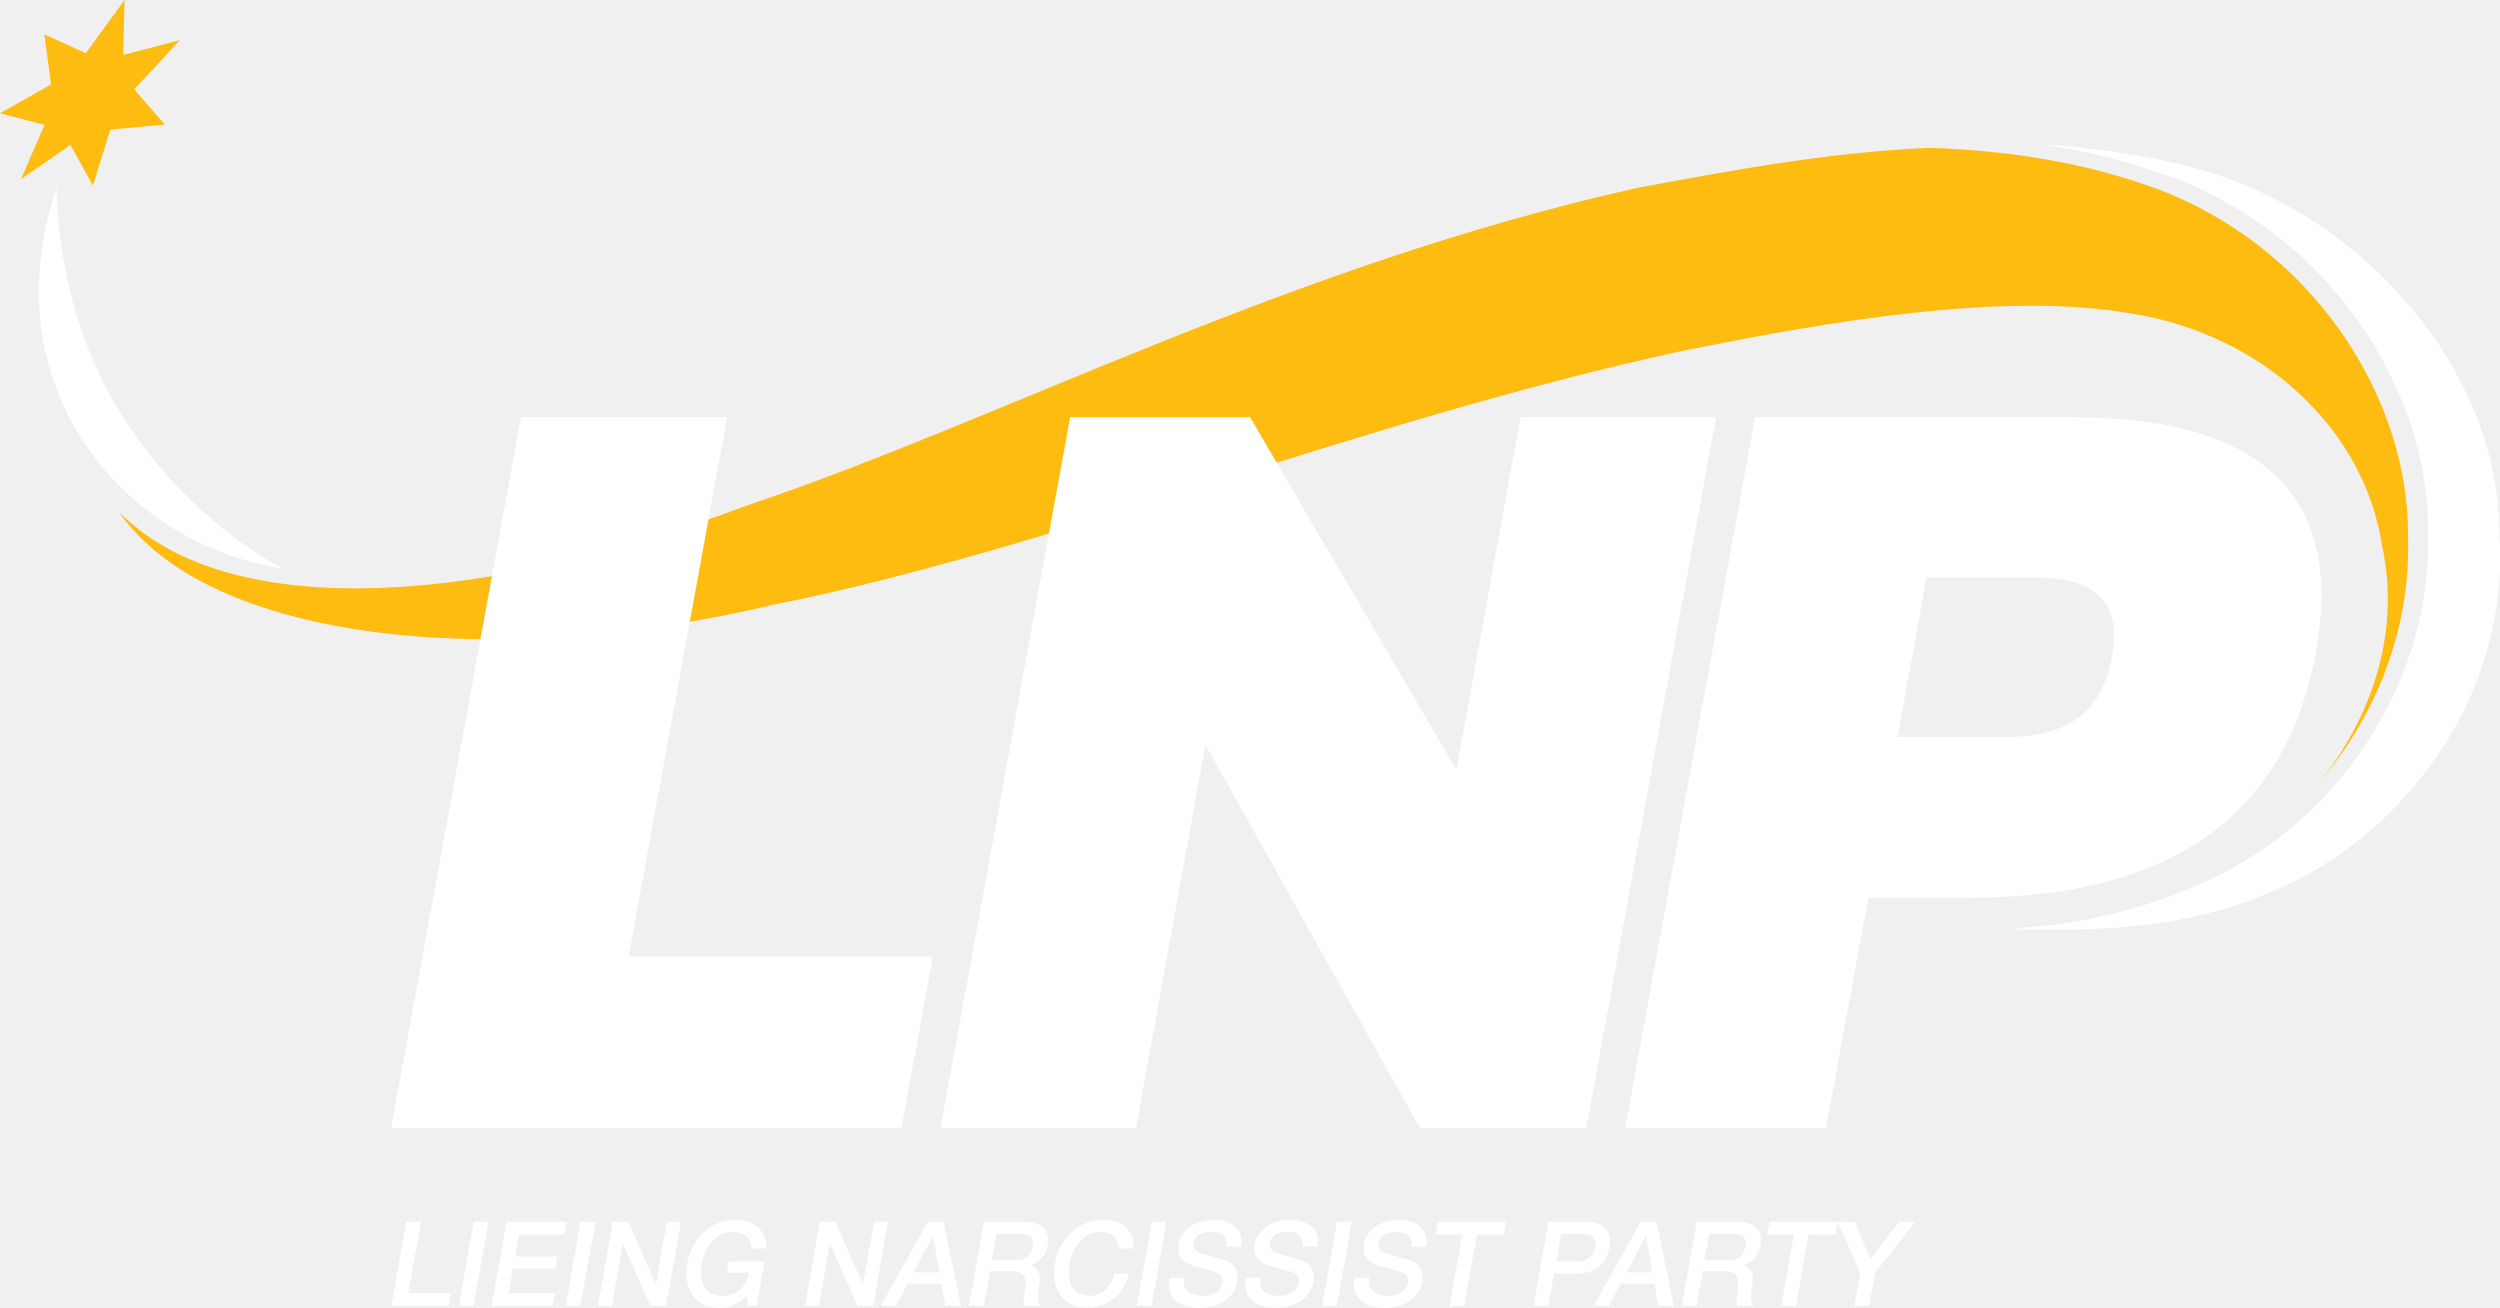
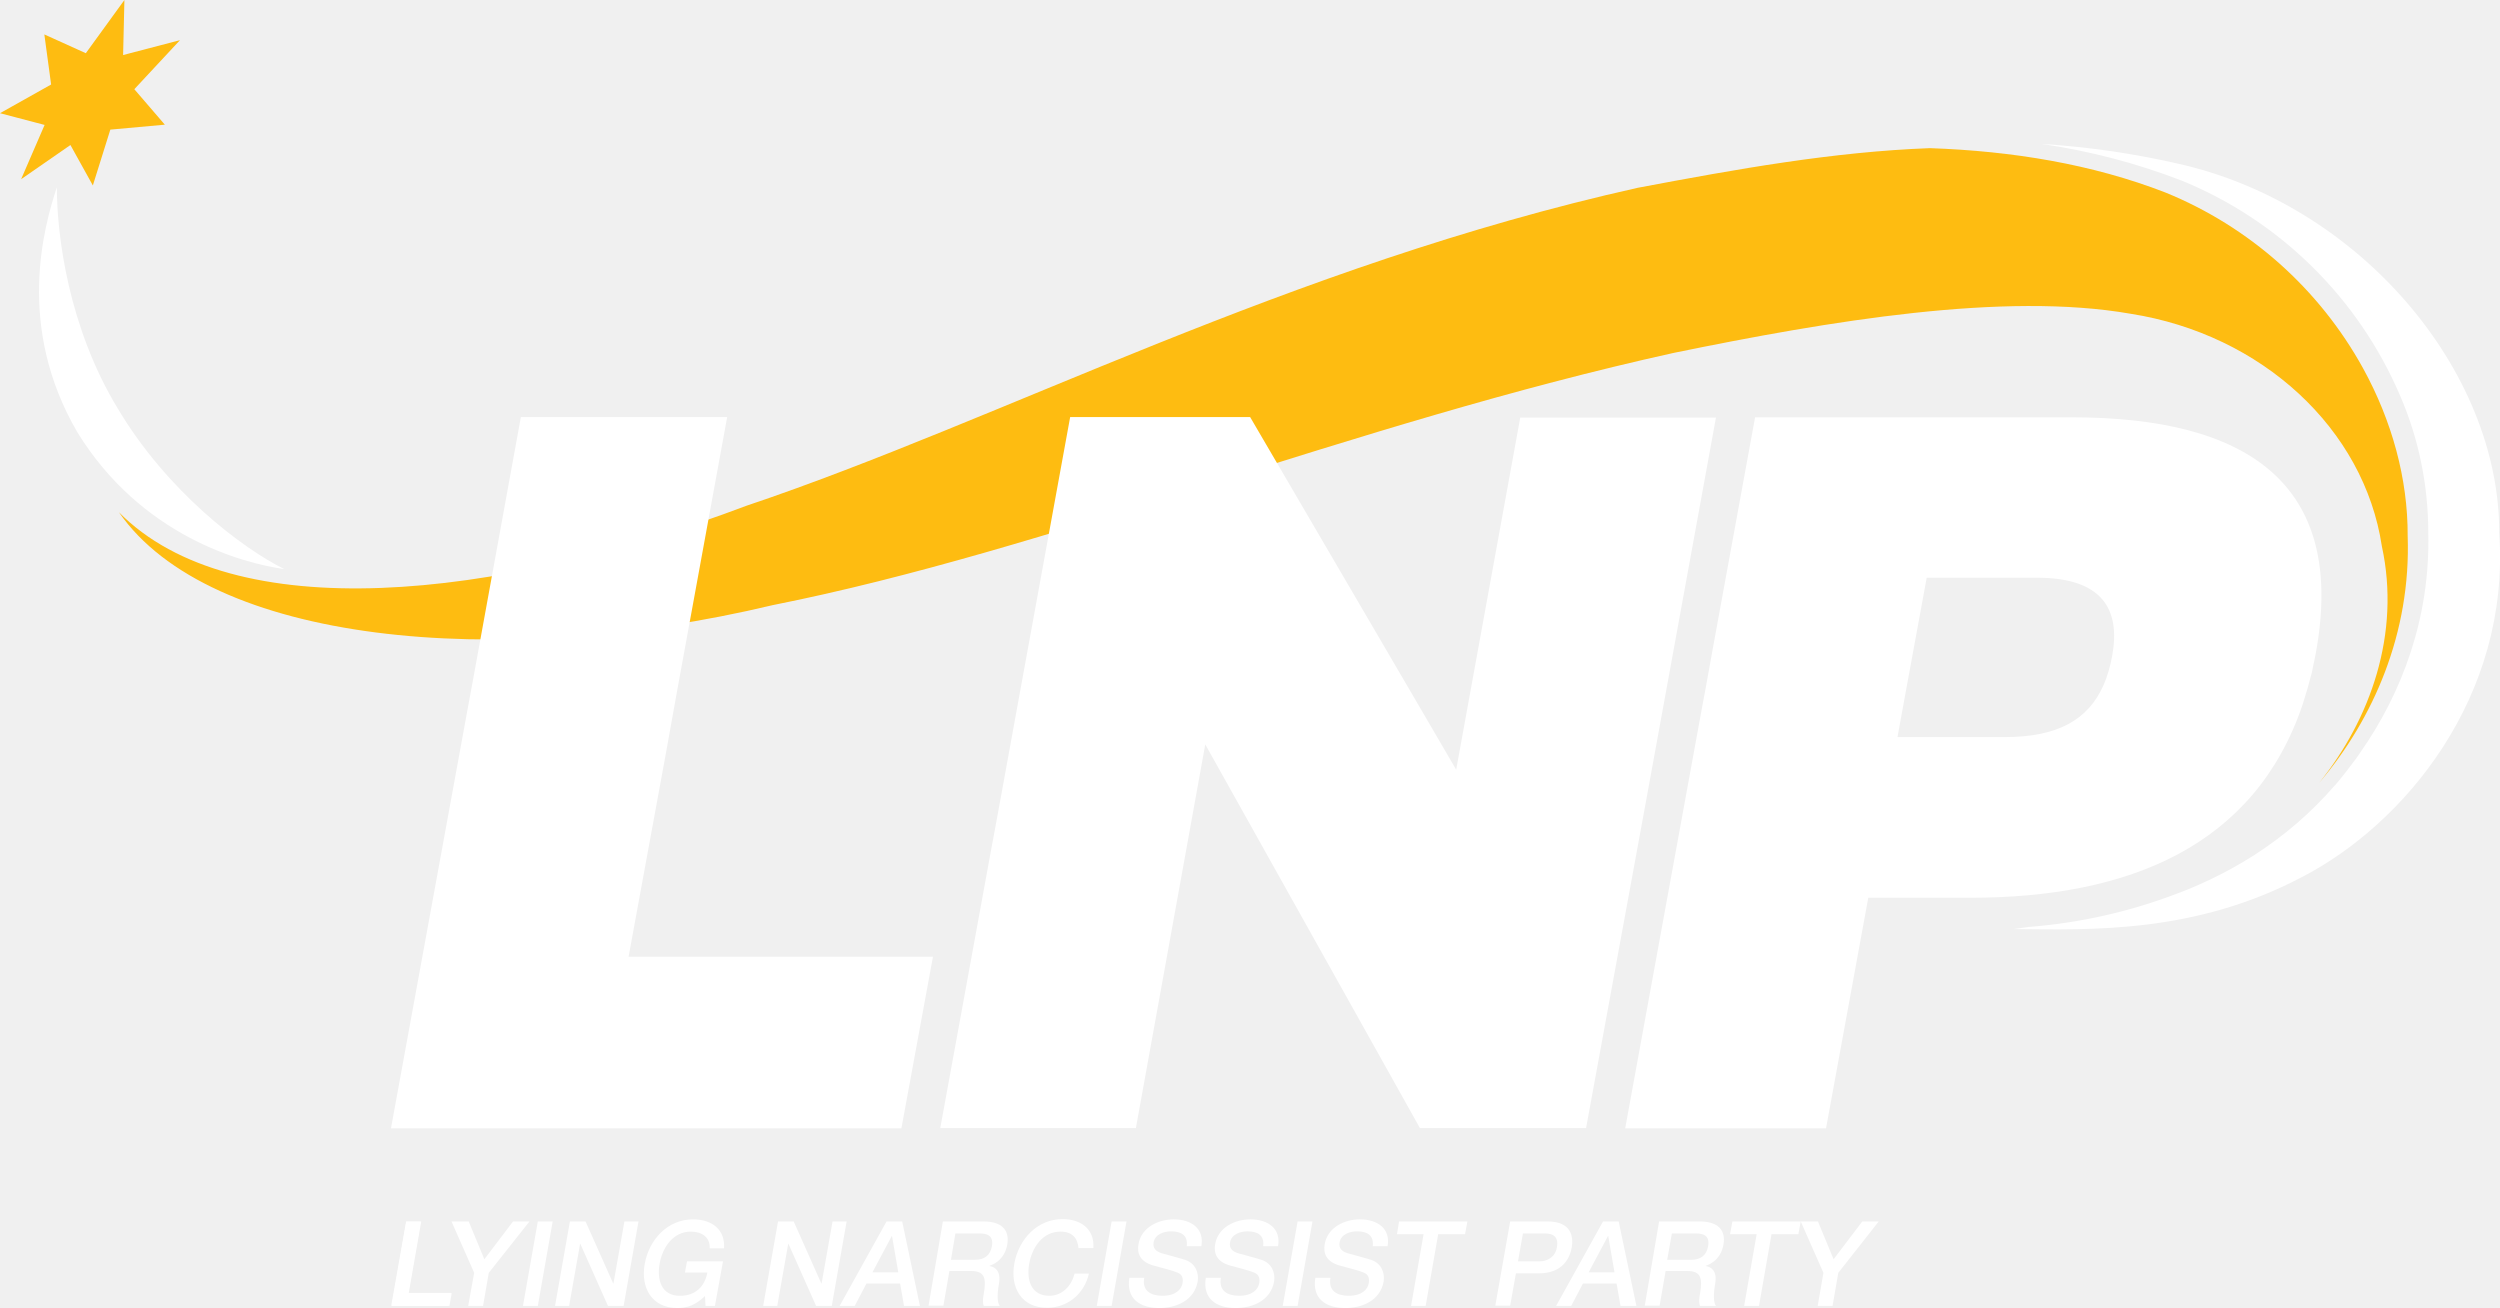
- <svg xmlns="http://www.w3.org/2000/svg" width="958.5" height="501.42" viewBox="0 0 958.5 501.42">
-   <path d="M1165.91,421.66c.23-62.46-53.89-126.16-123.44-141.58a322.79,322.79,0,0,0-51.9-7.46,250.21,250.21,0,0,1,53.72,14.1,154.37,154.37,0,0,1,83.56,82.44,131.56,131.56,0,0,1,10.76,52.63c.84,32.17-9.9,61.2-26.21,84.35-.44.63-.88,1.26-1.34,1.87-2.57,3.54-5.24,6.94-8,10.17-.14.18-.31.35-.46.53a143,143,0,0,1-30.76,26.56,155.17,155.17,0,0,1-17,9.37l-1.12.52c-3.81,1.77-7.64,3.41-11.43,4.84a200.93,200.93,0,0,1-57,12.81l-5.56.82c29.92.26,69.43,1.68,110.38-19.86,39.31-20.34,80.25-69.21,75.79-132.11" transform="translate(-207.71 -217.32)" style="fill:#fff" />
-   <path d="M229.46,289.1c-5,15.18-15.82,53.39,7.9,94,24.47,39.73,63.14,50.11,79.29,52.35-16.3-8.08-45-29.87-63.75-61.49-19.1-31.3-23.43-66.77-23.45-84.89" transform="translate(-207.71 -217.32)" style="fill:#fff" />
-   <path d="M835.58,289.31c-134.09,30-244.08,89.13-341.67,121.87C397.34,447.7,297,457.92,253.34,413.63c34.65,50,144.18,61,250.74,35.57C610.65,428,725.55,379.87,849.45,352.55c60-12.29,126.6-23.51,175.22-15.05,50.26,7.87,89.51,44.08,96.33,89.08,7.34,33.57-4.4,66.3-24,90.68,20.77-24.48,35.16-57.54,33.94-94.59.12-21.86-6-44.07-17.11-64.27A151.64,151.64,0,0,0,1038,291c-28.14-10.94-58.72-15.92-90.34-17-37.21,1.56-73.83,8.15-112.13,15.35" transform="translate(-207.71 -217.32)" style="fill:#febc11" />
-   <polygon points="32.87 20.39 16.99 13.18 19.58 32.38 0 43.42 17.07 47.88 8.06 68.66 27.01 55.57 35.6 71.13 42.31 49.68 63.18 47.75 51.47 34.24 68.98 15.37 47.23 21.07 47.74 0 32.87 20.39" style="fill:#febc11" />
-   <polygon points="241.02 366.76 255.35 288.27 255.36 288.27 259.62 264.94 259.62 264.94 278.79 159.95 199.74 159.95 181.4 260.4 181.4 260.4 179.01 273.44 179 273.44 149.95 432.57 345.64 432.57 357.66 366.76 241.02 366.76" style="fill:#fff" />
-   <path d="M790.66,377.26l-20.17,111h0l-4.4,24.19-14.05-24h0L687,377.26h-69L597.83,488l-6,33h0l-3.18,17.43-.47,2.56h0L568.26,649.88h75l19.52-107.79,7.11-39.26,9.88,17.66,72.38,129.4h63.73L839,523.27h0l6.62-36.22h0l3.31-18.15h0l16.73-91.64h-75Z" transform="translate(-207.71 -217.32)" style="fill:#fff" />
-   <path d="M1095.6,467.6c12-65.79-27.45-90.34-93.59-90.34H880.62l-16.2,88.64h0l-2.83,15.51-1,5.27h0l-6.5,35.61h0L830.82,649.88h77L924,561.49h39.11c60.84,0,109-19.81,127.36-74h0q2-6,3.58-12.51h0c.56-2.41,1.08-4.84,1.55-7.36ZM938.09,484h0l8.27-45.22h42.35c25,0,32.06,12.07,28.8,30a49.91,49.91,0,0,1-3.44,11.43h0c-5.87,13.06-17.55,19.71-37.75,19.71H935.24L938.15,484h-.06Z" transform="translate(-207.71 -217.32)" style="fill:#fff" />
-   <path d="M363.44,685.75h5.64l-4.82,27.35h16.37l-.85,4.87h-22Z" transform="translate(-207.71 -217.32)" style="fill:#fff" />
-   <path d="M389.34,685.75H395L389.3,718h-5.64Z" transform="translate(-207.71 -217.32)" style="fill:#fff" />
-   <path d="M401.88,685.75h23.2l-.86,4.87H406.67l-1.49,8.44h16.24l-.81,4.61H404.37l-1.67,9.43h17.87l-.86,4.87H396.2Z" transform="translate(-207.71 -217.32)" style="fill:#fff" />
-   <path d="M430.31,685.75H436L430.27,718h-5.64Z" transform="translate(-207.71 -217.32)" style="fill:#fff" />
-   <path d="M442.63,685.75h6l10.52,23.74h.09l4.19-23.74h5.37L463.08,718h-6l-10.49-23.69h-.13L442.32,718H437Z" transform="translate(-207.71 -217.32)" style="fill:#fff" />
-   <path d="M497.87,718h-3.61l-.19-3.79c-3.63,3.43-6.58,4.56-10.5,4.56-9.66,0-14.08-7.67-12.46-16.88S479.86,685,489.52,685c7,0,12.29,3.75,11.86,11h-5.5c.2-4.25-3.11-6.41-7.17-6.41-6.91,0-10.87,6.09-12,12.27s.72,12.28,7.63,12.28c5.76.09,9.53-3.39,10.58-8.85h-8.57l.75-4.29h13.72Z" transform="translate(-207.71 -217.32)" style="fill:#fff" />
-   <path d="M522,685.75h6l10.52,23.74h.09l4.19-23.74h5.37L542.45,718h-6L526,694.28h-.13L521.7,718h-5.37Z" transform="translate(-207.71 -217.32)" style="fill:#fff" />
-   <path d="M563.44,685.75h6L576.16,718h-6l-1.52-8.53H555.74L551.21,718h-5.82ZM558,705.16h9.84l-2.39-13.86h-.14Z" transform="translate(-207.71 -217.32)" style="fill:#fff" />
-   <path d="M584.92,685.75H600.3c7,0,10.08,3.25,9.12,8.71a9.81,9.81,0,0,1-6.76,8.12l0,.09c1.9.27,4.48,1.72,3.58,6.82-.66,3.74-.72,7.17.27,8.48h-6c-.61-1.4-.3-3.16,0-4.74,1-5.91.29-8.53-4.9-8.53h-8.3L584.88,718h-5.64ZM588,700.42h9.25c3.57,0,5.82-1.76,6.41-5.15.73-4.1-1.79-4.92-4.73-4.92h-9.15Z" transform="translate(-207.71 -217.32)" style="fill:#fff" />
-   <path d="M636.63,696c-.3-3.71-2.21-6.41-6.9-6.41-6.91,0-10.87,6.09-12,12.27s.72,12.28,7.63,12.28c5,0,8.42-3.75,9.7-8.44h5.5a16.39,16.39,0,0,1-16,13c-9.66,0-14.08-7.67-12.46-16.88S620.88,685,630.54,685c7.25,0,12.28,4.06,11.73,11Z" transform="translate(-207.71 -217.32)" style="fill:#fff" />
-   <path d="M649.27,685.75h5.64L649.23,718h-5.64Z" transform="translate(-207.71 -217.32)" style="fill:#fff" />
-   <path d="M661.72,707.23c-.87,5,2.44,6.91,6.95,6.91,5,0,7.25-2.44,7.68-4.88s-.74-3.47-2-4c-2.11-.86-4.94-1.44-9.15-2.66-5.24-1.49-6.27-4.83-5.69-8.17C660.69,688,667.18,685,673,685c6.72,0,11.74,3.57,10.55,10.29h-5.64c.46-4.15-2.06-5.68-5.95-5.68-2.61,0-6.07.94-6.65,4.19-.39,2.26.92,3.52,3.11,4.16.47.13,7.27,2,8.86,2.48a7,7,0,0,1,4.82,8.21c-1.27,7.22-8.19,10.11-14.6,10.11-7.35,0-12.69-3.52-11.42-11.51Z" transform="translate(-207.71 -217.32)" style="fill:#fff" />
-   <path d="M691,707.23c-.88,5,2.44,6.91,6.95,6.91,5,0,7.24-2.44,7.67-4.88s-.74-3.47-2-4c-2.11-.86-4.94-1.44-9.14-2.66-5.25-1.49-6.28-4.83-5.69-8.17,1.13-6.45,7.62-9.48,13.44-9.48,6.73,0,11.74,3.57,10.55,10.29h-5.64c.46-4.15-2.06-5.68-5.94-5.68-2.62,0-6.08.94-6.65,4.19-.4,2.26.91,3.52,3.1,4.16.47.13,7.27,2,8.86,2.48a6.94,6.94,0,0,1,4.82,8.21c-1.27,7.22-8.19,10.11-14.6,10.11-7.35,0-12.69-3.52-11.41-11.51Z" transform="translate(-207.71 -217.32)" style="fill:#fff" />
-   <path d="M720.3,685.75h5.64L720.26,718h-5.64Z" transform="translate(-207.71 -217.32)" style="fill:#fff" />
-   <path d="M732.75,707.23c-.87,5,2.44,6.91,7,6.91,5,0,7.25-2.44,7.68-4.88s-.75-3.47-2-4c-2.11-.86-4.94-1.44-9.15-2.66-5.24-1.49-6.27-4.83-5.69-8.17C731.72,688,738.21,685,744,685c6.72,0,11.74,3.57,10.55,10.29h-5.64c.46-4.15-2.06-5.68-6-5.68-2.61,0-6.07.94-6.65,4.19-.39,2.26.92,3.52,3.11,4.16.47.13,7.27,2,8.85,2.48a7,7,0,0,1,4.83,8.21c-1.28,7.22-8.19,10.11-14.6,10.11-7.35,0-12.69-3.52-11.42-11.51Z" transform="translate(-207.71 -217.32)" style="fill:#fff" />
-   <path d="M759,685.75H785.1l-.86,4.87H774L769.17,718h-5.64l4.82-27.35H758.16Z" transform="translate(-207.71 -217.32)" style="fill:#fff" />
-   <path d="M801.39,685.75H815.6c9.21,0,9.92,6,9.21,10s-3.51,9.93-12.71,9.89h-8.57L801.35,718h-5.64Zm3,15.25h8.26a6.31,6.31,0,0,0,6.57-5.32c.75-4.24-1.63-5.33-4.61-5.33h-8.34Z" transform="translate(-207.71 -217.32)" style="fill:#fff" />
-   <path d="M836.77,685.75h6L849.5,718h-6l-1.52-8.53H829.07L824.54,718h-5.82Zm-5.41,19.41h9.84l-2.39-13.86h-.13Z" transform="translate(-207.71 -217.32)" style="fill:#fff" />
-   <path d="M858.25,685.75h15.39c7,0,10.07,3.25,9.11,8.71a9.81,9.81,0,0,1-6.76,8.12v.09c1.89.27,4.48,1.72,3.58,6.82-.66,3.74-.73,7.17.26,8.48h-6.05c-.61-1.4-.3-3.16,0-4.74,1-5.91.29-8.53-4.9-8.53h-8.3L858.21,718h-5.64Zm3,14.67h9.25c3.57,0,5.82-1.76,6.41-5.15.73-4.1-1.79-4.92-4.72-4.92h-9.16Z" transform="translate(-207.71 -217.32)" style="fill:#fff" />
-   <path d="M886.14,685.75h26.08l-.86,4.87H901.12L896.29,718h-5.63l4.82-27.35h-10.2Z" transform="translate(-207.71 -217.32)" style="fill:#fff" />
-   <path d="M920.91,705.34l-8.64-19.59h6.54l6,14.44,10.94-14.44h6.32l-15.5,19.59L924.32,718h-5.64Z" transform="translate(-207.71 -217.32)" style="fill:#fff" />
+ <svg xmlns="http://www.w3.org/2000/svg" version="1.1" id="Layer_1" x="0px" y="0px" viewBox="0 0 958.5 501.4" style="enable-background:new 0 0 958.5 501.4;" xml:space="preserve">
+   <style type="text/css">
+ 	.st0{display:none;}
+ 	.st1{display:inline;stroke:#000000;stroke-miterlimit:10;}
+ 	.st2{fill:#FFFFFF;}
+ 	.st3{fill:#FEBC11;}
+ 	.st4{display:none;fill:#FFFFFF;}
+ 	.st5{font-family:'HelveticaNeue-Medium';}
+ 	.st6{font-size:46.038px;}
+ </style>
+   <g id="Layer_2" class="st0">
+     <rect x="-15" y="-28" class="st1" width="990" height="557" />
+   </g>
+   <path class="st2" d="M958.2,204.3c0.2-62.5-53.9-126.2-123.4-141.6c-17.1-3.9-34.4-6.4-51.9-7.5c18.4,2.7,36.4,7.4,53.7,14.1  c37.6,15.4,67.6,45,83.6,82.4c7.2,16.6,10.8,34.5,10.8,52.6c0.8,32.2-9.9,61.2-26.2,84.4c-0.4,0.6-0.9,1.3-1.3,1.9  c-2.6,3.5-5.2,6.9-8,10.2c-0.1,0.2-0.3,0.3-0.5,0.5c-8.9,10.3-19.3,19.2-30.8,26.6c-5.5,3.5-11.1,6.6-17,9.4l-1.1,0.5  c-3.8,1.8-7.6,3.4-11.4,4.8c-18.3,7-37.5,11.3-57,12.8l-5.6,0.8c29.9,0.3,69.4,1.7,110.4-19.9C921.7,316.1,962.6,267.2,958.2,204.3" />
+   <path class="st2" d="M21.8,71.8c-5,15.2-15.8,53.4,7.9,94c24.5,39.7,63.1,50.1,79.3,52.4c-16.3-8.1-45-29.9-63.8-61.5  C26.1,125.3,21.8,89.9,21.8,71.8" />
+   <path class="st3" d="M627.9,72c-134.1,30-244.1,89.1-341.7,121.9c-96.6,36.5-196.9,46.7-240.6,2.5c34.6,50,144.2,61,250.7,35.6  c106.6-21.2,221.5-69.3,345.4-96.7c60-12.3,126.6-23.5,175.2-15c50.3,7.9,89.5,44.1,96.3,89.1c7.3,33.6-4.4,66.3-24,90.7  c20.8-24.5,35.2-57.5,33.9-94.6c0.1-21.9-6-44.1-17.1-64.3c-16.8-30.5-43.6-54.3-75.8-67.4c-28.1-10.9-58.7-15.9-90.3-17  C702.7,58.2,666.1,64.8,627.9,72" />
+   <polygon class="st3" points="32.9,20.4 17,13.2 19.6,32.4 0,43.4 17.1,47.9 8.1,68.7 27,55.6 35.6,71.1 42.3,49.7 63.2,47.8   51.5,34.2 69,15.4 47.2,21.1 47.7,0 " />
+   <polygon class="st2" points="241,366.8 255.4,288.3 255.4,288.3 259.6,264.9 259.6,264.9 278.8,159.9 199.7,159.9 181.4,260.4   181.4,260.4 179,273.4 179,273.4 149.9,432.6 345.6,432.6 357.7,366.8 " />
+   <path class="st2" d="M582.9,159.9l-20.2,111l0,0l-4.4,24.2l-14-24l0,0l-65-111.2h-69l-20.2,110.7l-6,33l0,0l-3.2,17.4l-0.5,2.6l0,0  l-19.9,108.9h75l19.5-107.8l7.1-39.3l9.9,17.7l72.4,129.4h63.7L631.3,306l0,0l6.6-36.2l0,0l3.3-18.1l0,0l16.7-91.6H582.9z" />
+   <path class="st2" d="M887.9,250.3c12-65.8-27.4-90.3-93.6-90.3H672.9l-16.2,88.6l0,0l-2.8,15.5l-1,5.3l0,0l-6.5,35.6l0,0  l-23.3,127.6h77l16.2-88.4h39.1c60.8,0,109-19.8,127.4-74l0,0c1.3-4,2.5-8.2,3.6-12.5l0,0C886.9,255.2,887.4,252.8,887.9,250.3  L887.9,250.3z M730.4,266.7L730.4,266.7l8.3-45.2H781c25,0,32.1,12.1,28.8,30c-0.7,3.9-1.8,7.8-3.4,11.4l0,0  c-5.9,13.1-17.5,19.7-37.8,19.7h-41.1L730.4,266.7L730.4,266.7z" />
+   <path class="st2" d="M155.7,468.4h5.6l-4.8,27.3h16.4l-0.9,4.9h-22L155.7,468.4z" />
+   <g>
+     <path class="st2" d="M155.8,468.3h5.7l-4.8,27.5h16.5l-0.9,4.9h-22.1L155.8,468.3z" />
+     <path class="st2" d="M181.8,488l-8.7-19.7h6.6l6,14.5l11-14.5h6.3L187.4,488l-2.2,12.7h-5.7L181.8,488z" />
+     <path class="st2" d="M206.2,468.3h5.7l-5.7,32.4h-5.7L206.2,468.3z" />
+     <path class="st2" d="M218.5,468.3h6l10.6,23.8h0.1l4.2-23.8h5.4l-5.7,32.4h-6l-10.6-23.8h-0.1l-4.2,23.8h-5.4L218.5,468.3z" />
+     <path class="st2" d="M274.1,500.7h-3.6l-0.2-3.8c-3.6,3.4-6.6,4.6-10.6,4.6c-9.7,0-14.2-7.7-12.5-17s8.8-17,18.5-17   c7.1,0,12.4,3.8,11.9,11.1h-5.5c0.2-4.3-3.1-6.4-7.2-6.4c-6.9,0-10.9,6.1-12,12.3c-1.1,6.2,0.7,12.3,7.7,12.3   c5.8,0.1,9.6-3.4,10.6-8.9h-8.6l0.8-4.3h13.8L274.1,500.7z" />
+     <path class="st2" d="M298.3,468.3h6l10.6,23.8h0.1l4.2-23.8h5.4l-5.7,32.4h-6l-10.6-23.8h-0.1l-4.2,23.8h-5.4L298.3,468.3z" />
+     <path class="st2" d="M339.9,468.3h6l6.8,32.4h-6.1l-1.5-8.6h-12.9l-4.5,8.6h-5.8L339.9,468.3z M334.5,487.8h9.9l-2.4-13.9h-0.1   L334.5,487.8z" />
+     <path class="st2" d="M361.5,468.3H377c7.1,0,10.1,3.3,9.2,8.8c-1.1,6.2-5.7,7.8-6.8,8.2l0,0.1c1.9,0.3,4.5,1.7,3.6,6.8   c-0.7,3.8-0.7,7.2,0.3,8.5h-6.1c-0.6-1.4-0.3-3.2,0-4.8c1-5.9,0.3-8.6-4.9-8.6h-8.3l-2.3,13.3h-5.7L361.5,468.3z M364.6,483h9.3   c3.6,0,5.8-1.8,6.4-5.2c0.7-4.1-1.8-4.9-4.8-4.9h-9.2L364.6,483z" />
+     <path class="st2" d="M413.5,478.6c-0.3-3.7-2.2-6.4-6.9-6.4c-6.9,0-10.9,6.1-12,12.3c-1.1,6.2,0.7,12.3,7.7,12.3   c5,0,8.5-3.8,9.7-8.5h5.5c-1.8,7.8-8.2,13.1-16.1,13.1c-9.7,0-14.2-7.7-12.5-17s8.8-17,18.5-17c7.3,0,12.3,4.1,11.8,11.1H413.5z" />
+     <path class="st2" d="M426.2,468.3h5.7l-5.7,32.4h-5.7L426.2,468.3z" />
+     <path class="st2" d="M438.7,489.9c-0.9,5,2.5,6.9,7,6.9c5,0,7.3-2.4,7.7-4.9c0.4-2.5-0.7-3.5-2-4c-2.1-0.9-5-1.5-9.2-2.7   c-5.3-1.5-6.3-4.9-5.7-8.2c1.1-6.5,7.7-9.5,13.5-9.5c6.8,0,11.8,3.6,10.6,10.3H455c0.5-4.2-2.1-5.7-6-5.7c-2.6,0-6.1,1-6.7,4.2   c-0.4,2.3,0.9,3.5,3.1,4.2c0.5,0.1,7.3,2,8.9,2.5c4,1.3,5.4,4.9,4.9,8.3c-1.3,7.3-8.2,10.2-14.7,10.2c-7.4,0-12.8-3.5-11.5-11.6   H438.7z" />
+     <path class="st2" d="M468.1,489.9c-0.9,5,2.5,6.9,7,6.9c5,0,7.3-2.4,7.7-4.9c0.4-2.5-0.7-3.5-2-4c-2.1-0.9-5-1.5-9.2-2.7   c-5.3-1.5-6.3-4.9-5.7-8.2c1.1-6.5,7.7-9.5,13.5-9.5c6.8,0,11.8,3.6,10.6,10.3h-5.7c0.5-4.2-2.1-5.7-6-5.7c-2.6,0-6.1,1-6.7,4.2   c-0.4,2.3,0.9,3.5,3.1,4.2c0.5,0.1,7.3,2,8.9,2.5c4,1.3,5.4,4.9,4.9,8.3c-1.3,7.3-8.2,10.2-14.7,10.2c-7.4,0-12.8-3.5-11.5-11.6   H468.1z" />
+     <path class="st2" d="M497.5,468.3h5.7l-5.7,32.4h-5.7L497.5,468.3z" />
+     <path class="st2" d="M510.1,489.9c-0.9,5,2.5,6.9,7,6.9c5,0,7.3-2.4,7.7-4.9c0.4-2.5-0.7-3.5-2-4c-2.1-0.9-5-1.5-9.2-2.7   c-5.3-1.5-6.3-4.9-5.7-8.2c1.1-6.5,7.7-9.5,13.5-9.5c6.8,0,11.8,3.6,10.6,10.3h-5.7c0.5-4.2-2.1-5.7-6-5.7c-2.6,0-6.1,1-6.7,4.2   c-0.4,2.3,0.9,3.5,3.1,4.2c0.5,0.1,7.3,2,8.9,2.5c4,1.3,5.4,4.9,4.9,8.3c-1.3,7.3-8.2,10.2-14.7,10.2c-7.4,0-12.8-3.5-11.5-11.6   H510.1z" />
+     <path class="st2" d="M536.4,468.3h26.2l-0.9,4.9h-10.3l-4.8,27.5H541l4.8-27.5h-10.2L536.4,468.3z" />
+     <path class="st2" d="M579,468.3h14.3c9.3,0,10,6,9.3,10c-0.7,4-3.5,10-12.8,9.9h-8.6l-2.2,12.4h-5.7L579,468.3z M582,483.6h8.3   c2.5,0,5.9-1.3,6.6-5.3c0.8-4.3-1.6-5.4-4.6-5.4h-8.4L582,483.6z" />
+     <path class="st2" d="M614.6,468.3h6l6.8,32.4h-6.1l-1.5-8.6h-12.9l-4.5,8.6h-5.8L614.6,468.3z M609.1,487.8h9.9l-2.4-13.9h-0.1   L609.1,487.8z" />
+     <path class="st2" d="M636.1,468.3h15.5c7.1,0,10.1,3.3,9.2,8.8c-1.1,6.2-5.7,7.8-6.8,8.2l0,0.1c1.9,0.3,4.5,1.7,3.6,6.8   c-0.7,3.8-0.7,7.2,0.3,8.5h-6.1c-0.6-1.4-0.3-3.2,0-4.8c1-5.9,0.3-8.6-4.9-8.6h-8.3l-2.3,13.3h-5.7L636.1,468.3z M639.2,483h9.3   c3.6,0,5.8-1.8,6.4-5.2c0.7-4.1-1.8-4.9-4.8-4.9H641L639.2,483z" />
+     <path class="st2" d="M664.2,468.3h26.2l-0.9,4.9h-10.3l-4.8,27.5h-5.7l4.8-27.5h-10.2L664.2,468.3z" />
+     <path class="st2" d="M699.1,488l-8.7-19.7h6.6l6,14.5l11-14.5h6.3L704.8,488l-2.2,12.7h-5.7L699.1,488z" />
+   </g>
+   <text transform="matrix(0.9849 0 -0.1732 0.9849 146.6219 500.6525)" class="st4 st5 st6">LYING NARCISSIST PARTY</text>
</svg>
